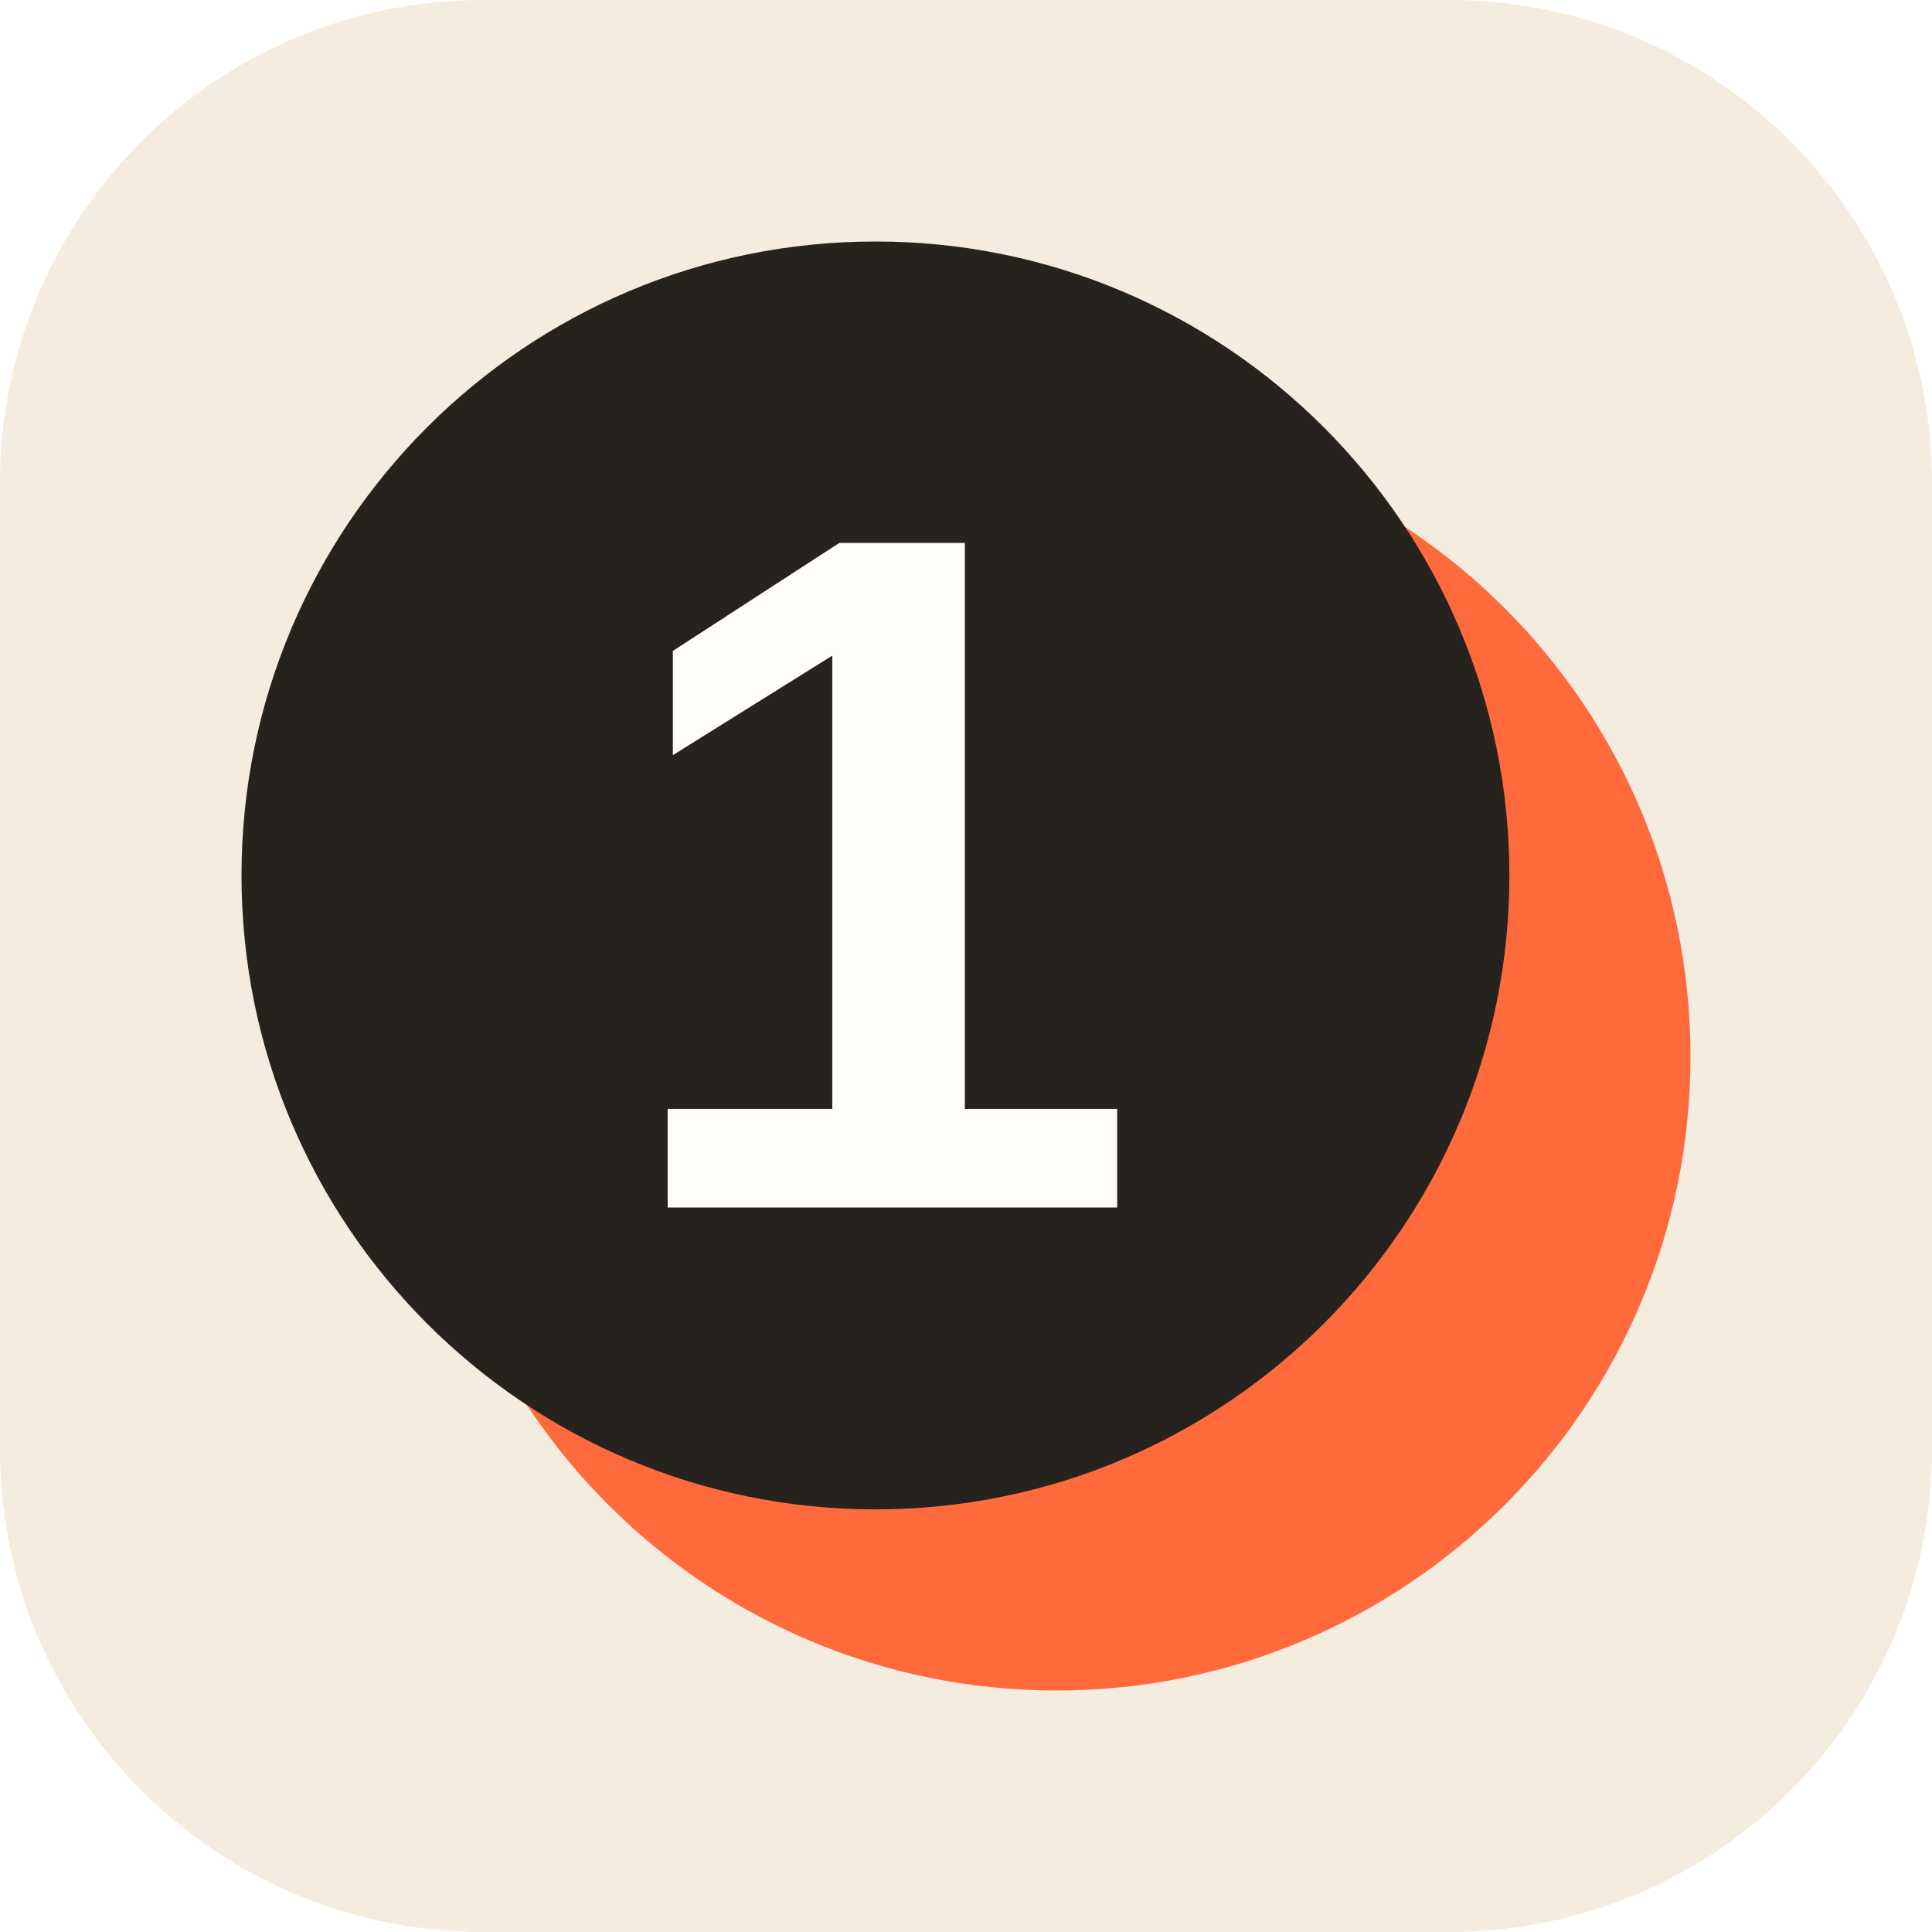
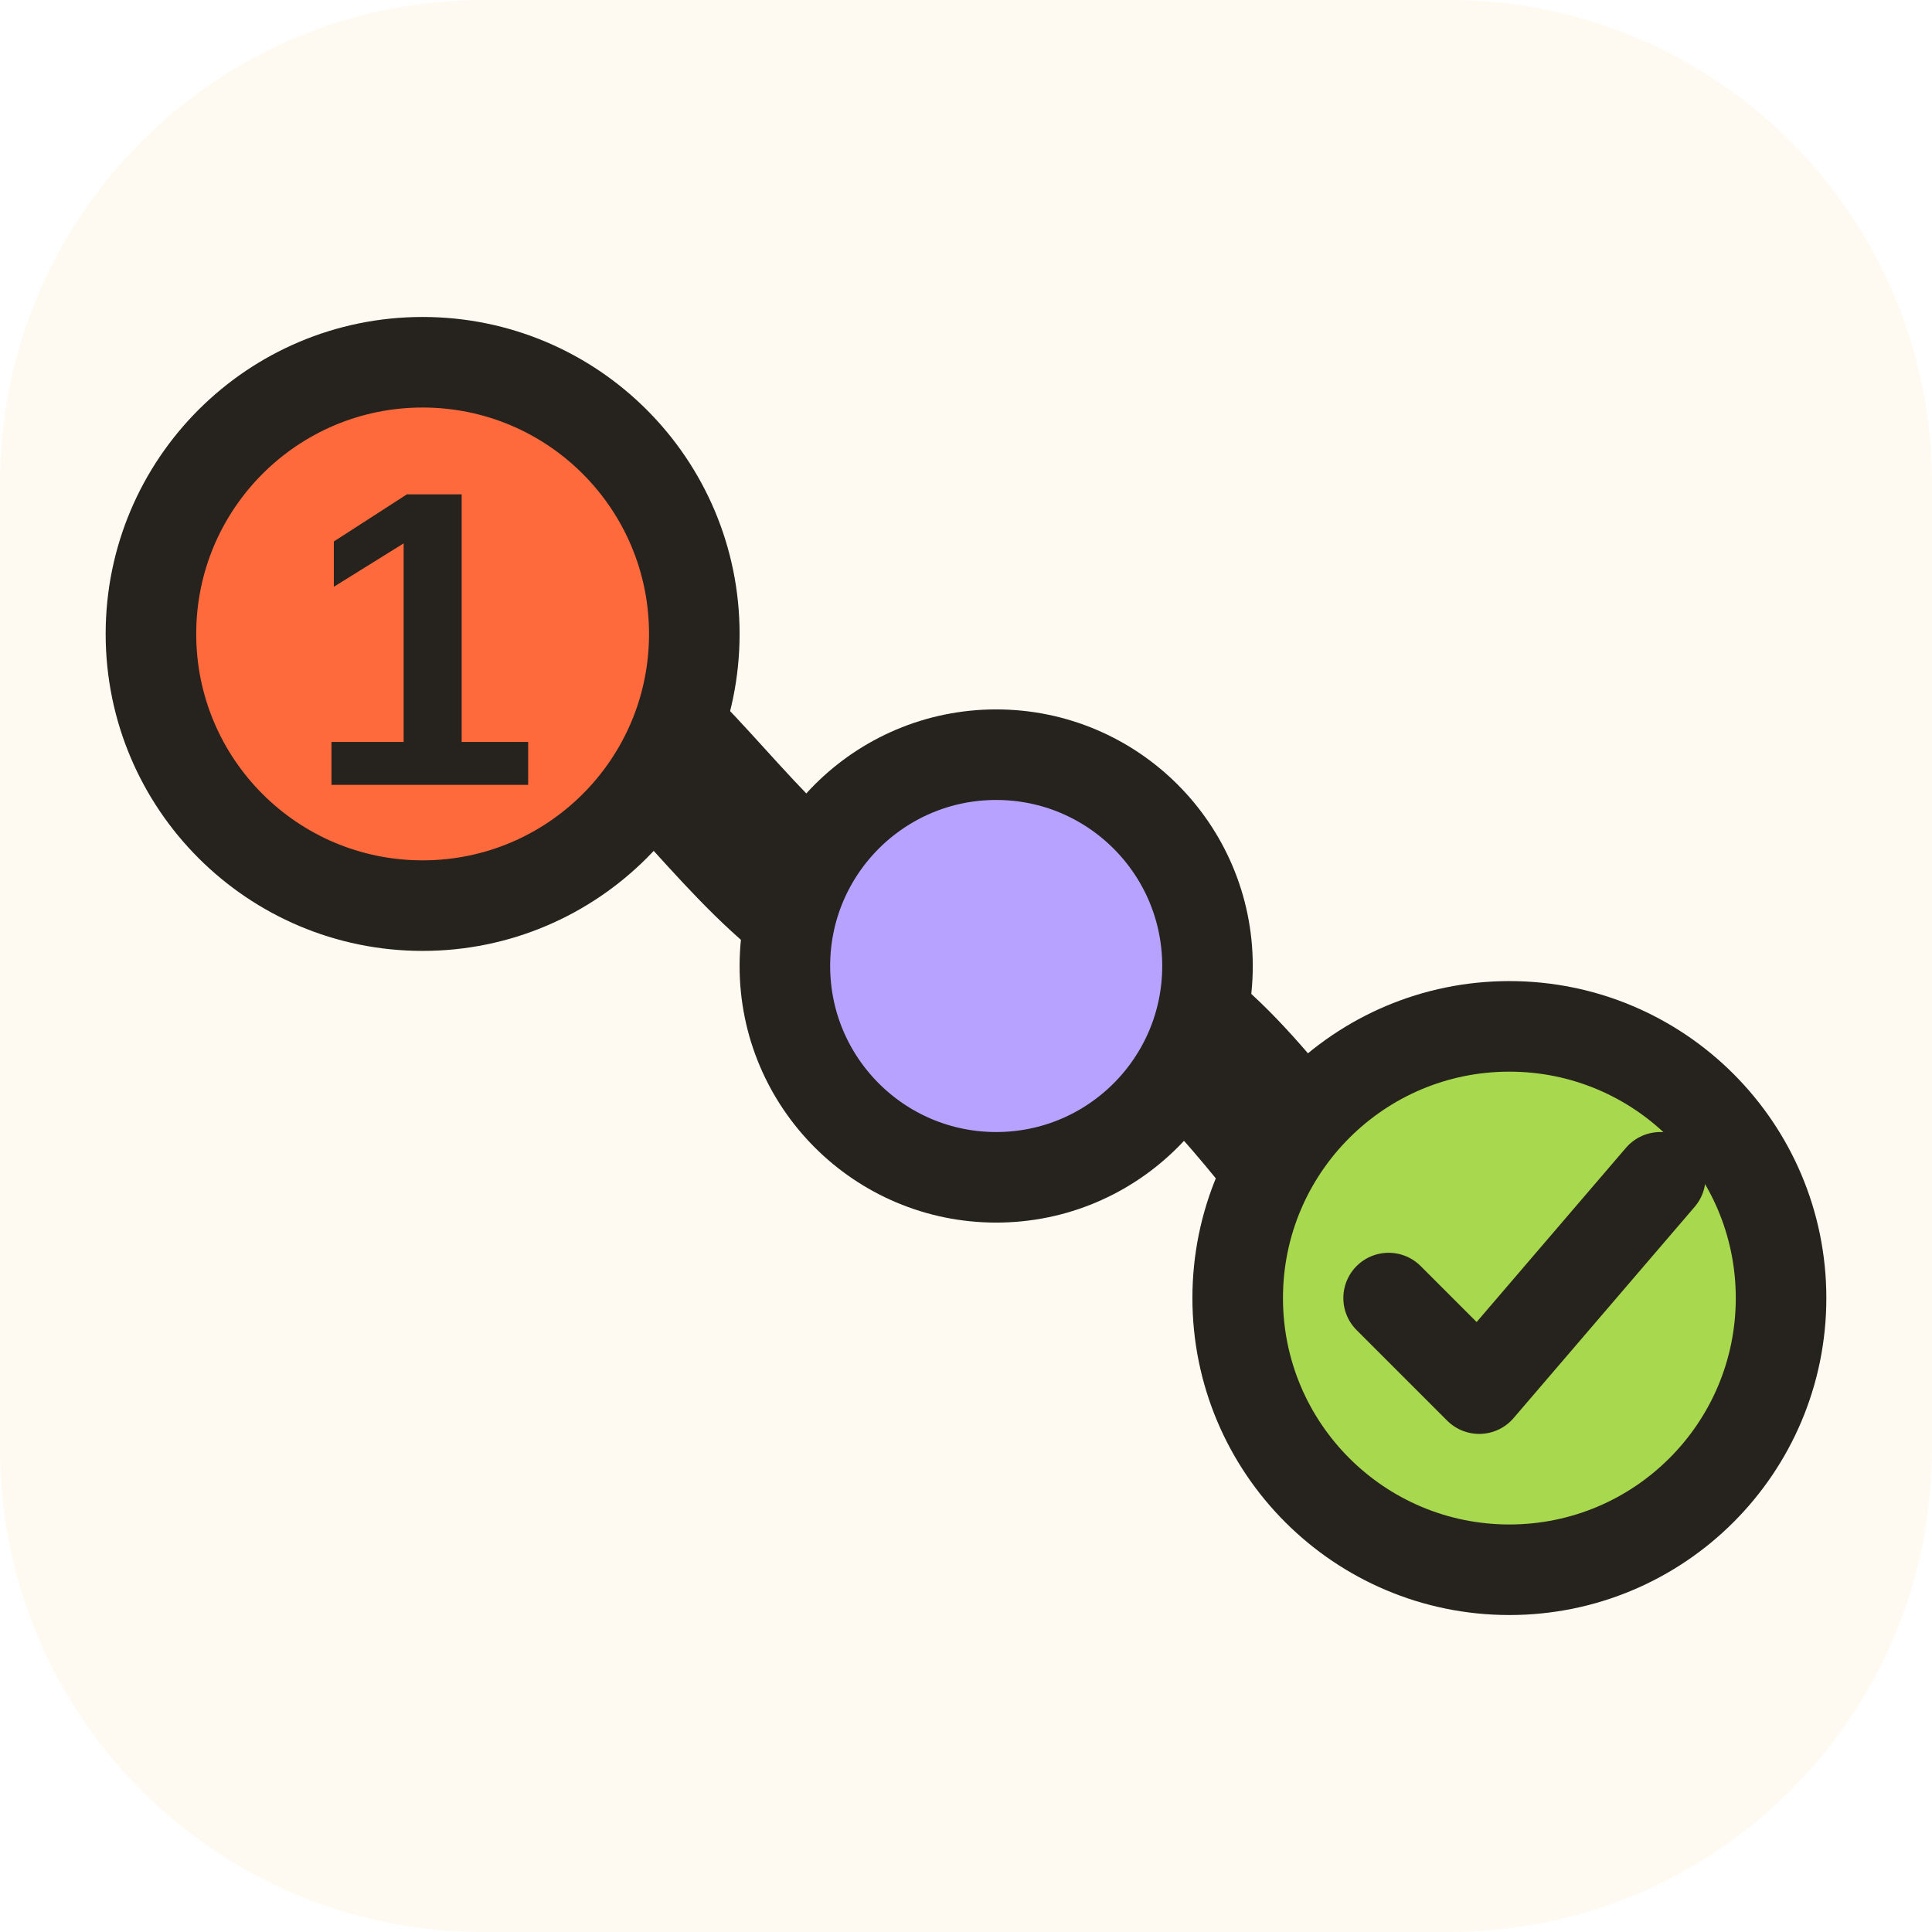
- <svg xmlns="http://www.w3.org/2000/svg" viewBox="0 0 64 64" role="img" aria-label="Carry One">
-   <rect width="64" height="64" rx="16" fill="#f3ecdf" />
-   <circle cx="35" cy="35" r="21" fill="#ff6a3d" />
-   <circle cx="29" cy="29" r="21" fill="#26221e" />
-   <text x="29" y="40" text-anchor="middle" font-family="Arial, Helvetica, sans-serif" font-size="32" font-weight="900" fill="#fffdf8">1</text>
+ <svg xmlns="http://www.w3.org/2000/svg" viewBox="0 0 64 64" role="img" aria-label="NimCarry">
+   <rect width="64" height="64" rx="16" fill="#fffaf1" />
+   <path d="M14 21 C23 21 24 32 33 32 S43 43 50 43" fill="none" stroke="#26221e" stroke-width="5" stroke-linecap="round" />
+   <circle cx="14" cy="21" r="9" fill="#ff6a3d" stroke="#26221e" stroke-width="3" />
+   <circle cx="33" cy="32" r="7" fill="#b8a2ff" stroke="#26221e" stroke-width="3" />
+   <circle cx="50" cy="43" r="9" fill="#a8d84d" stroke="#26221e" stroke-width="3" />
+   <text x="14" y="26" text-anchor="middle" font-family="Arial, Helvetica, sans-serif" font-size="14" font-weight="900" fill="#26221e">1</text>
+   <path d="M46 43 l3 3 6-7" fill="none" stroke="#26221e" stroke-width="3" stroke-linecap="round" stroke-linejoin="round" />
</svg>
